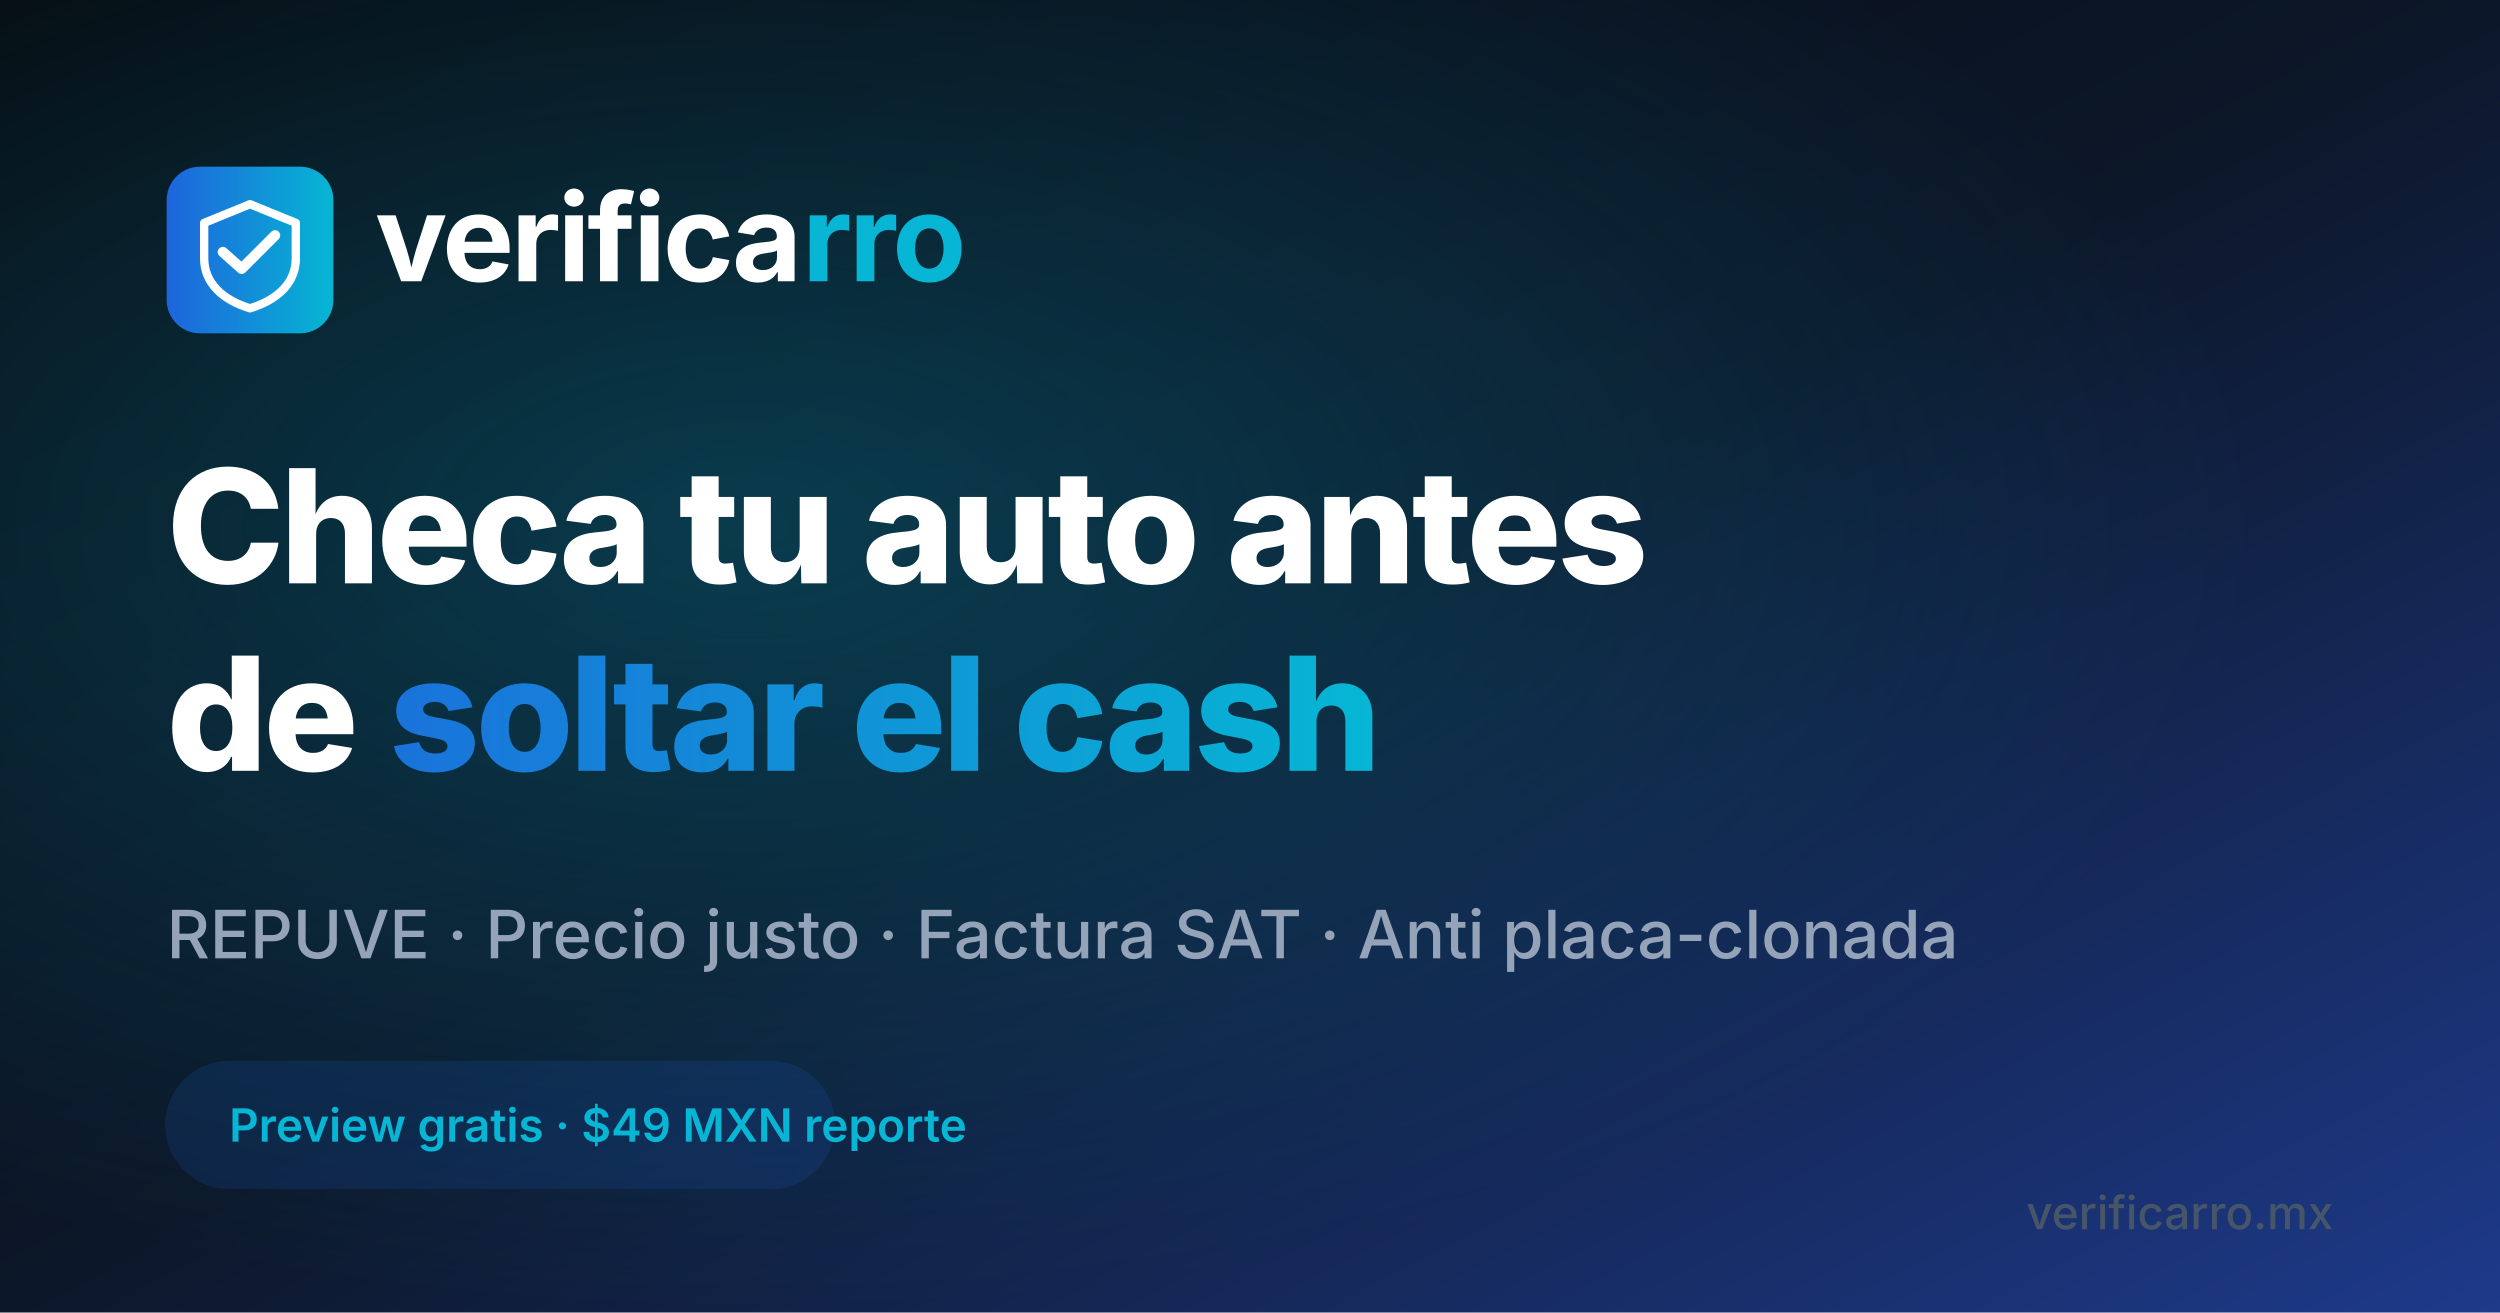
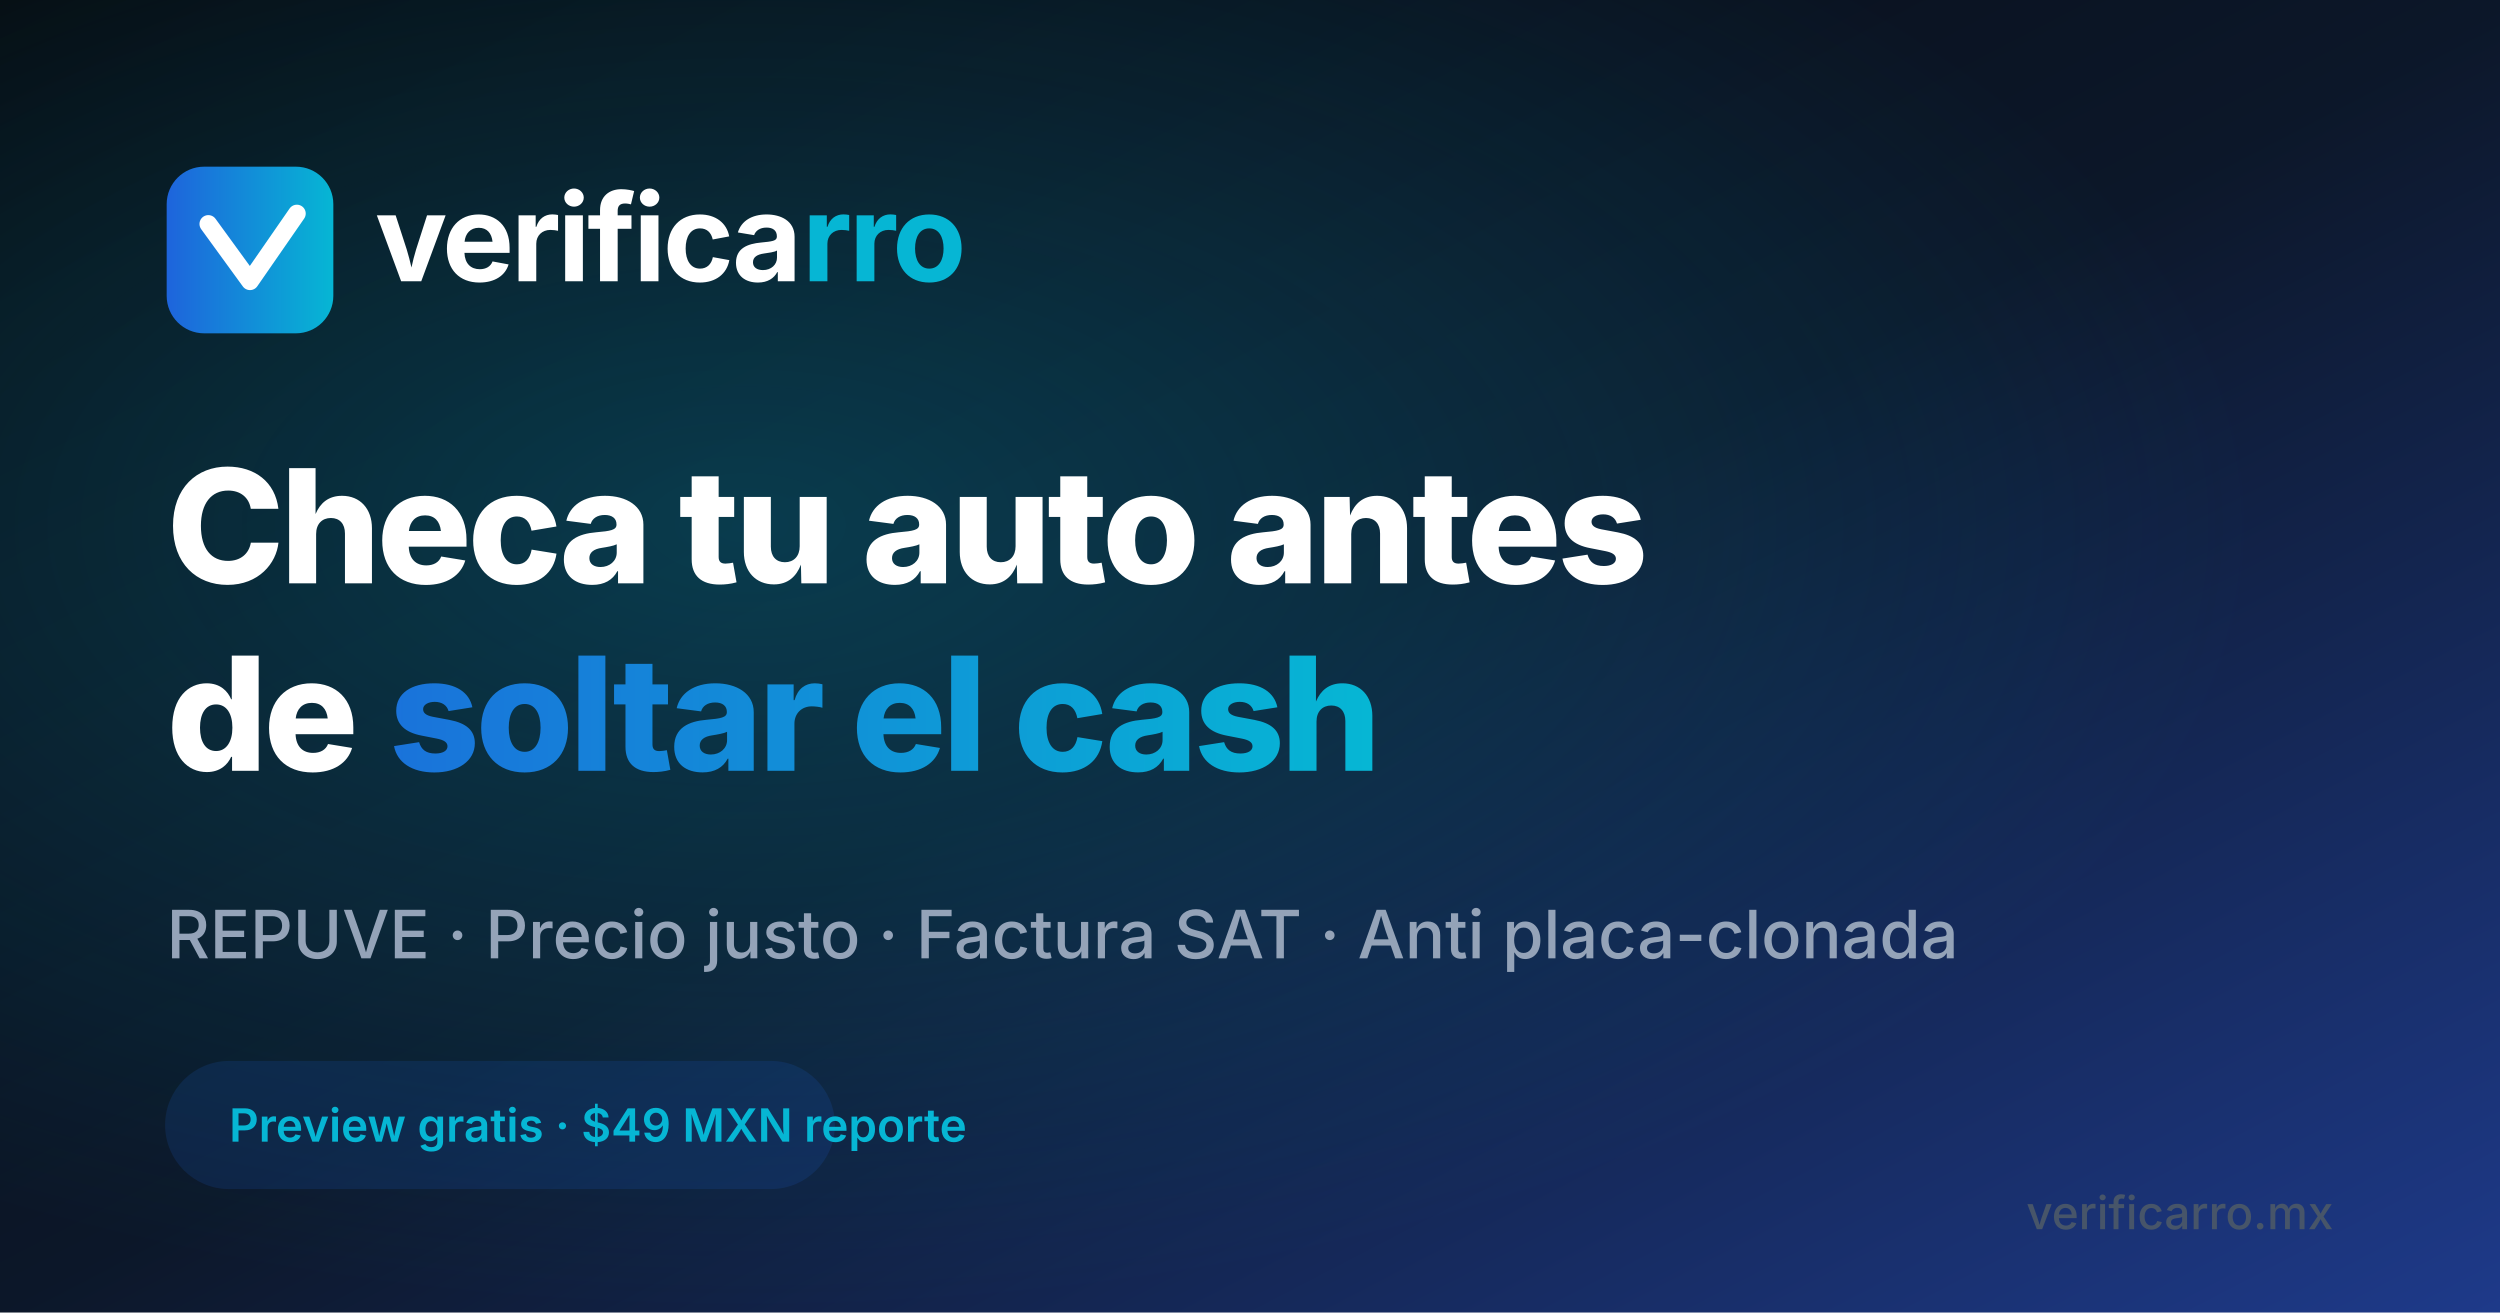
<svg xmlns="http://www.w3.org/2000/svg" width="1200" height="630" viewBox="0 0 1200 630">
  <defs>
    <linearGradient id="bg" x1="0%" y1="0%" x2="100%" y2="100%">
      <stop offset="0%" stop-color="#06080d" />
      <stop offset="50%" stop-color="#0c1729" />
      <stop offset="100%" stop-color="#1e3a8a" />
    </linearGradient>
    <linearGradient id="brand" x1="0%" y1="0%" x2="100%" y2="0%">
      <stop offset="0%" stop-color="#1e64dc" />
      <stop offset="100%" stop-color="#06b6d4" />
    </linearGradient>
    <radialGradient id="glow" cx="30%" cy="40%" r="60%">
      <stop offset="0%" stop-color="#06b6d4" stop-opacity="0.25" />
      <stop offset="100%" stop-color="#06b6d4" stop-opacity="0" />
    </radialGradient>
  </defs>
  <rect width="1200" height="630" fill="url(#bg)" />
  <rect width="1200" height="630" fill="url(#glow)" />
  <g transform="translate(80, 80)">
-     <rect width="80" height="80" rx="16" fill="url(#brand)" />
-     <path d="M40 18 L62 27 V44 C62 56 53 64 40 68 C27 64 18 56 18 44 V27 Z" fill="none" stroke="white" stroke-width="4" stroke-linejoin="round" />
-     <path d="M27 41 L36 49 L52 33" fill="none" stroke="white" stroke-width="5" stroke-linecap="round" stroke-linejoin="round" />
+     <rect width="80" height="80" rx="18" fill="url(#brand)" />
+     <path d="M 20 27.5 L 40 55 L 62.5 22.5" fill="none" stroke="white" stroke-width="8.5" stroke-linecap="round" stroke-linejoin="round" />
  </g>
  <text x="180" y="135" fill="white" font-family="Inter, system-ui, sans-serif" font-size="58" font-weight="700" letter-spacing="-1.5">
    verifica<tspan fill="#06b6d4">rro</tspan>
  </text>
  <text x="80" y="280" fill="white" font-family="Inter, system-ui, sans-serif" font-size="76" font-weight="800" letter-spacing="-2">
    Checa tu auto antes
  </text>
  <text x="80" y="370" fill="white" font-family="Inter, system-ui, sans-serif" font-size="76" font-weight="800" letter-spacing="-2">
    de <tspan fill="url(#brand)">soltar el cash</tspan>
  </text>
  <text x="80" y="460" fill="#94a3b8" font-family="Inter, system-ui, sans-serif" font-size="32" font-weight="500">
    REPUVE · Precio justo · Factura SAT · Anti placa-clonada
  </text>
  <g transform="translate(80, 510)">
    <rect width="320" height="60" rx="30" fill="#1e64dc" opacity="0.15" stroke="#1e64dc" stroke-width="1.5" />
    <text x="30" y="38" fill="#06b6d4" font-family="Inter, system-ui, sans-serif" font-size="22" font-weight="600">
      Preview gratis · $49 MXN reporte
    </text>
  </g>
  <text x="1120" y="590" text-anchor="end" fill="#475569" font-family="Inter, system-ui, sans-serif" font-size="22" font-weight="500">
    verificarro.mx
  </text>
</svg>
